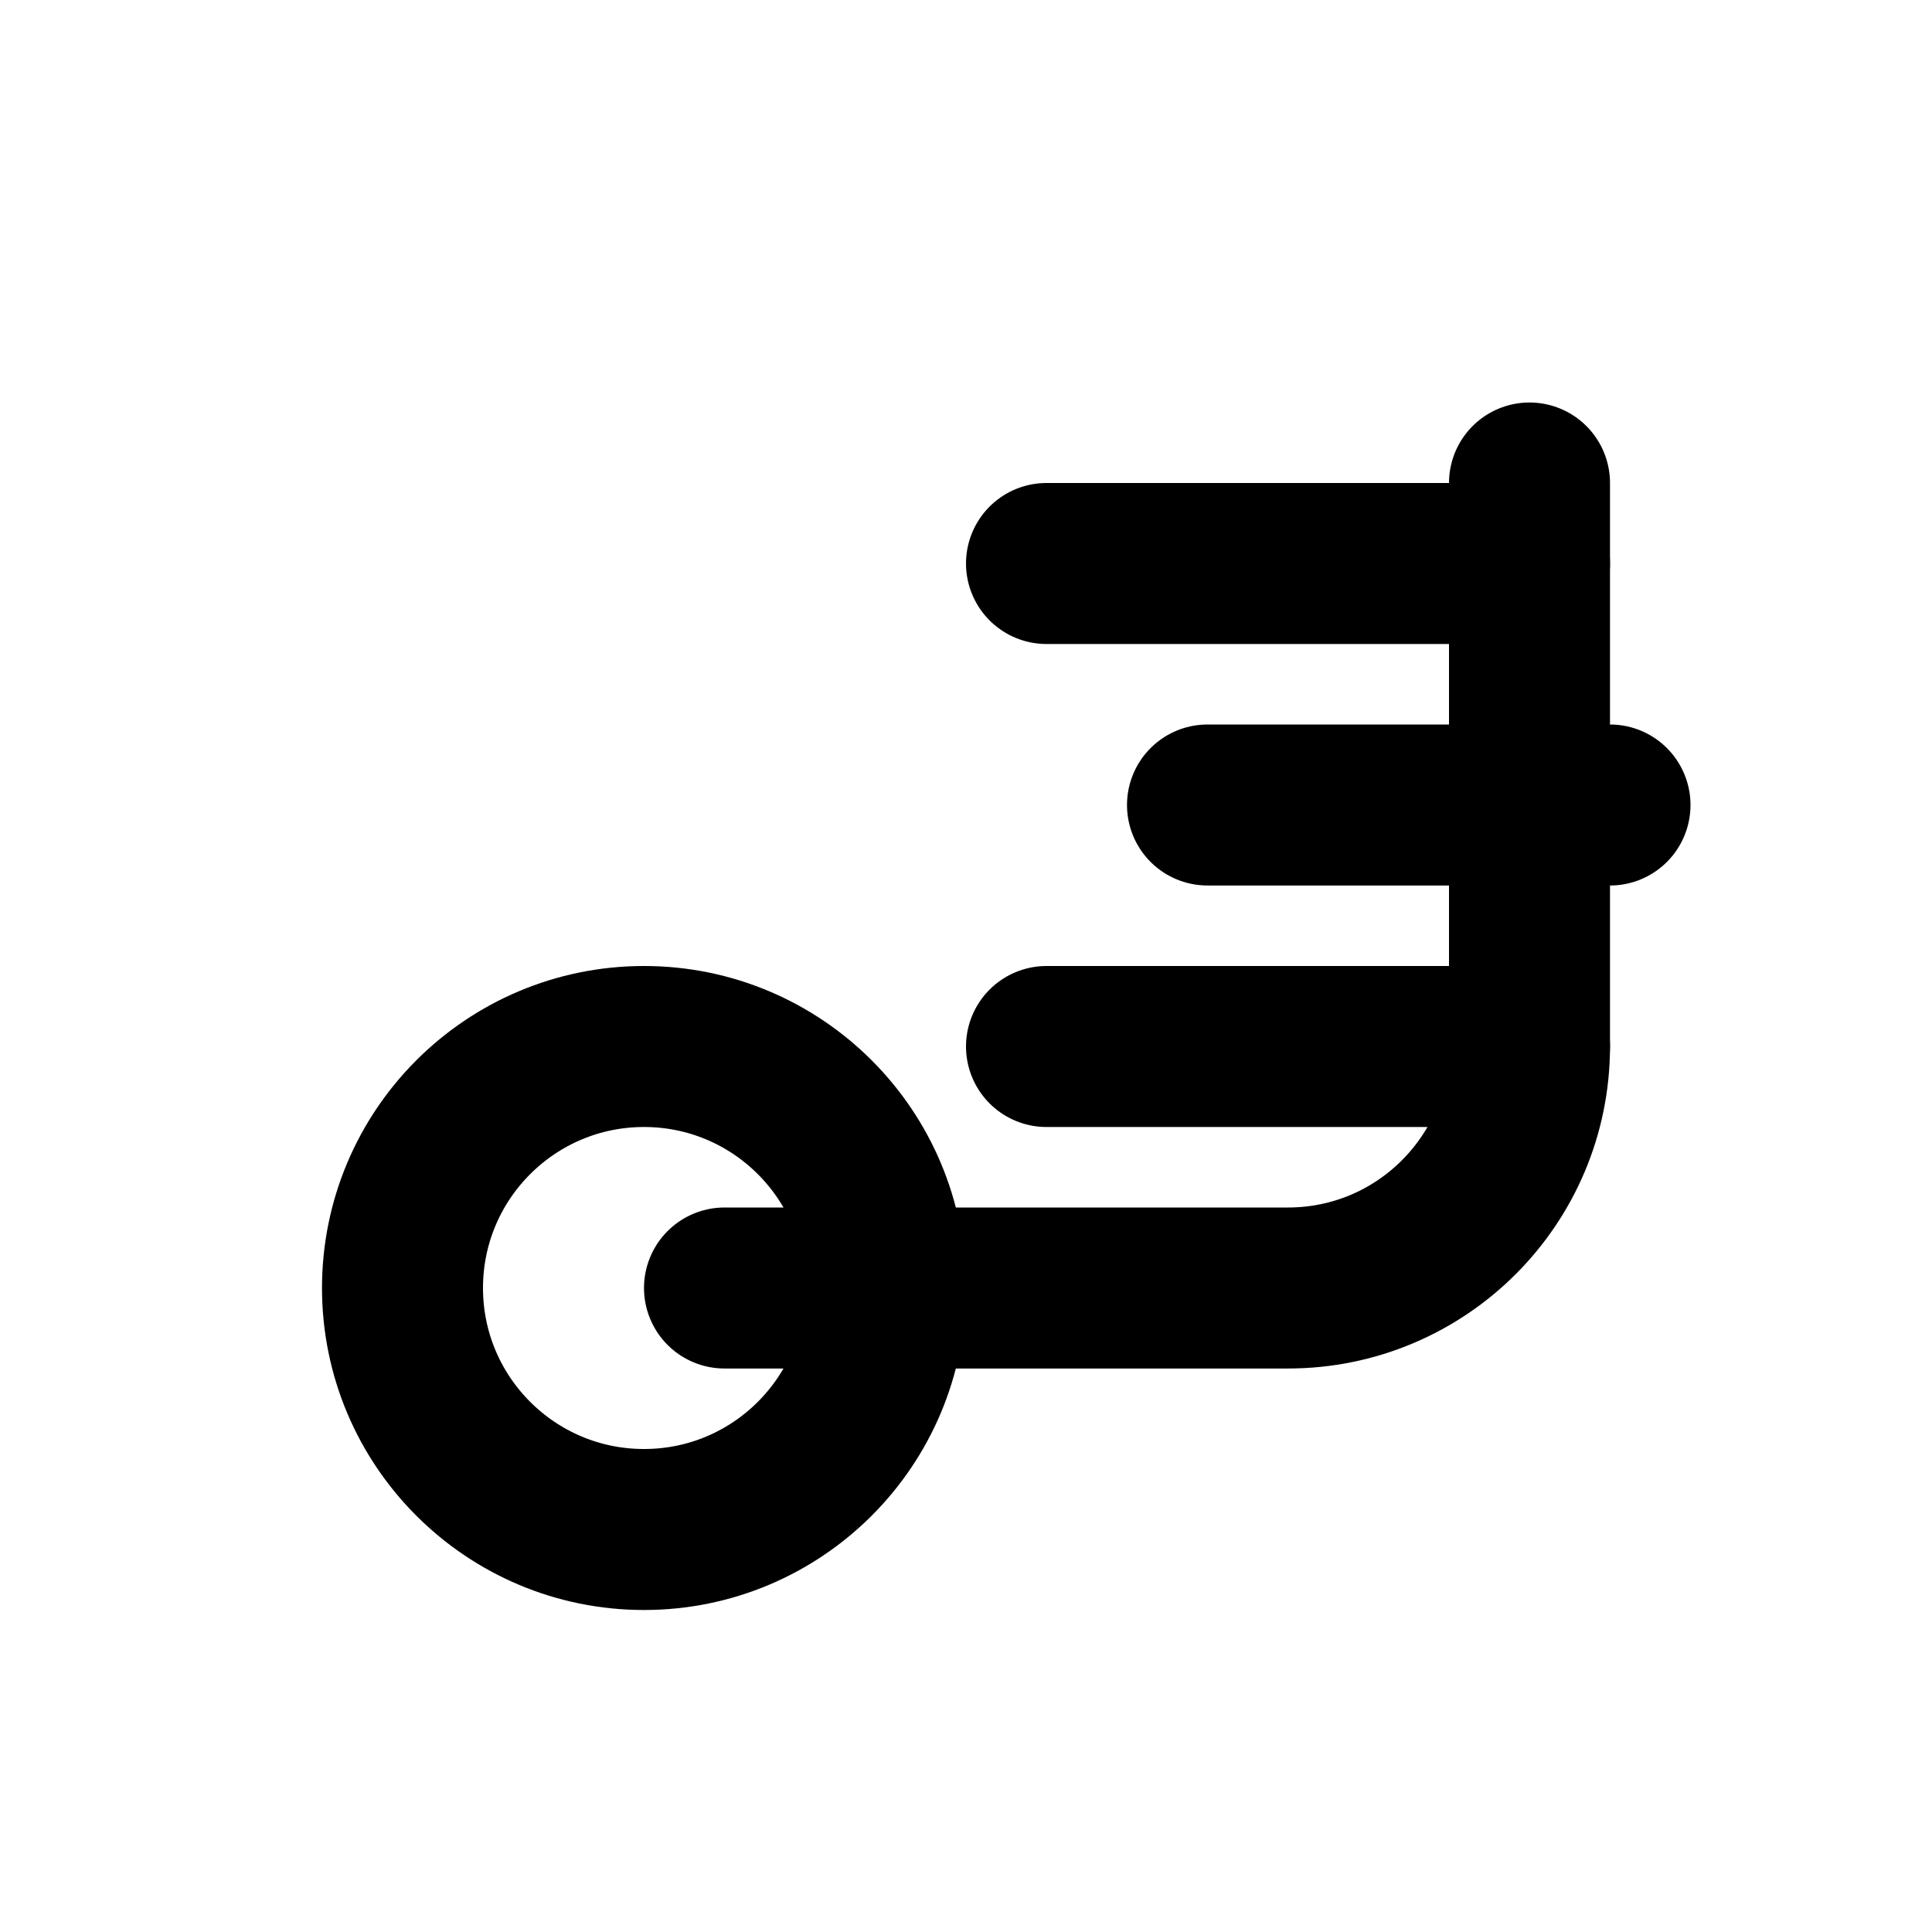
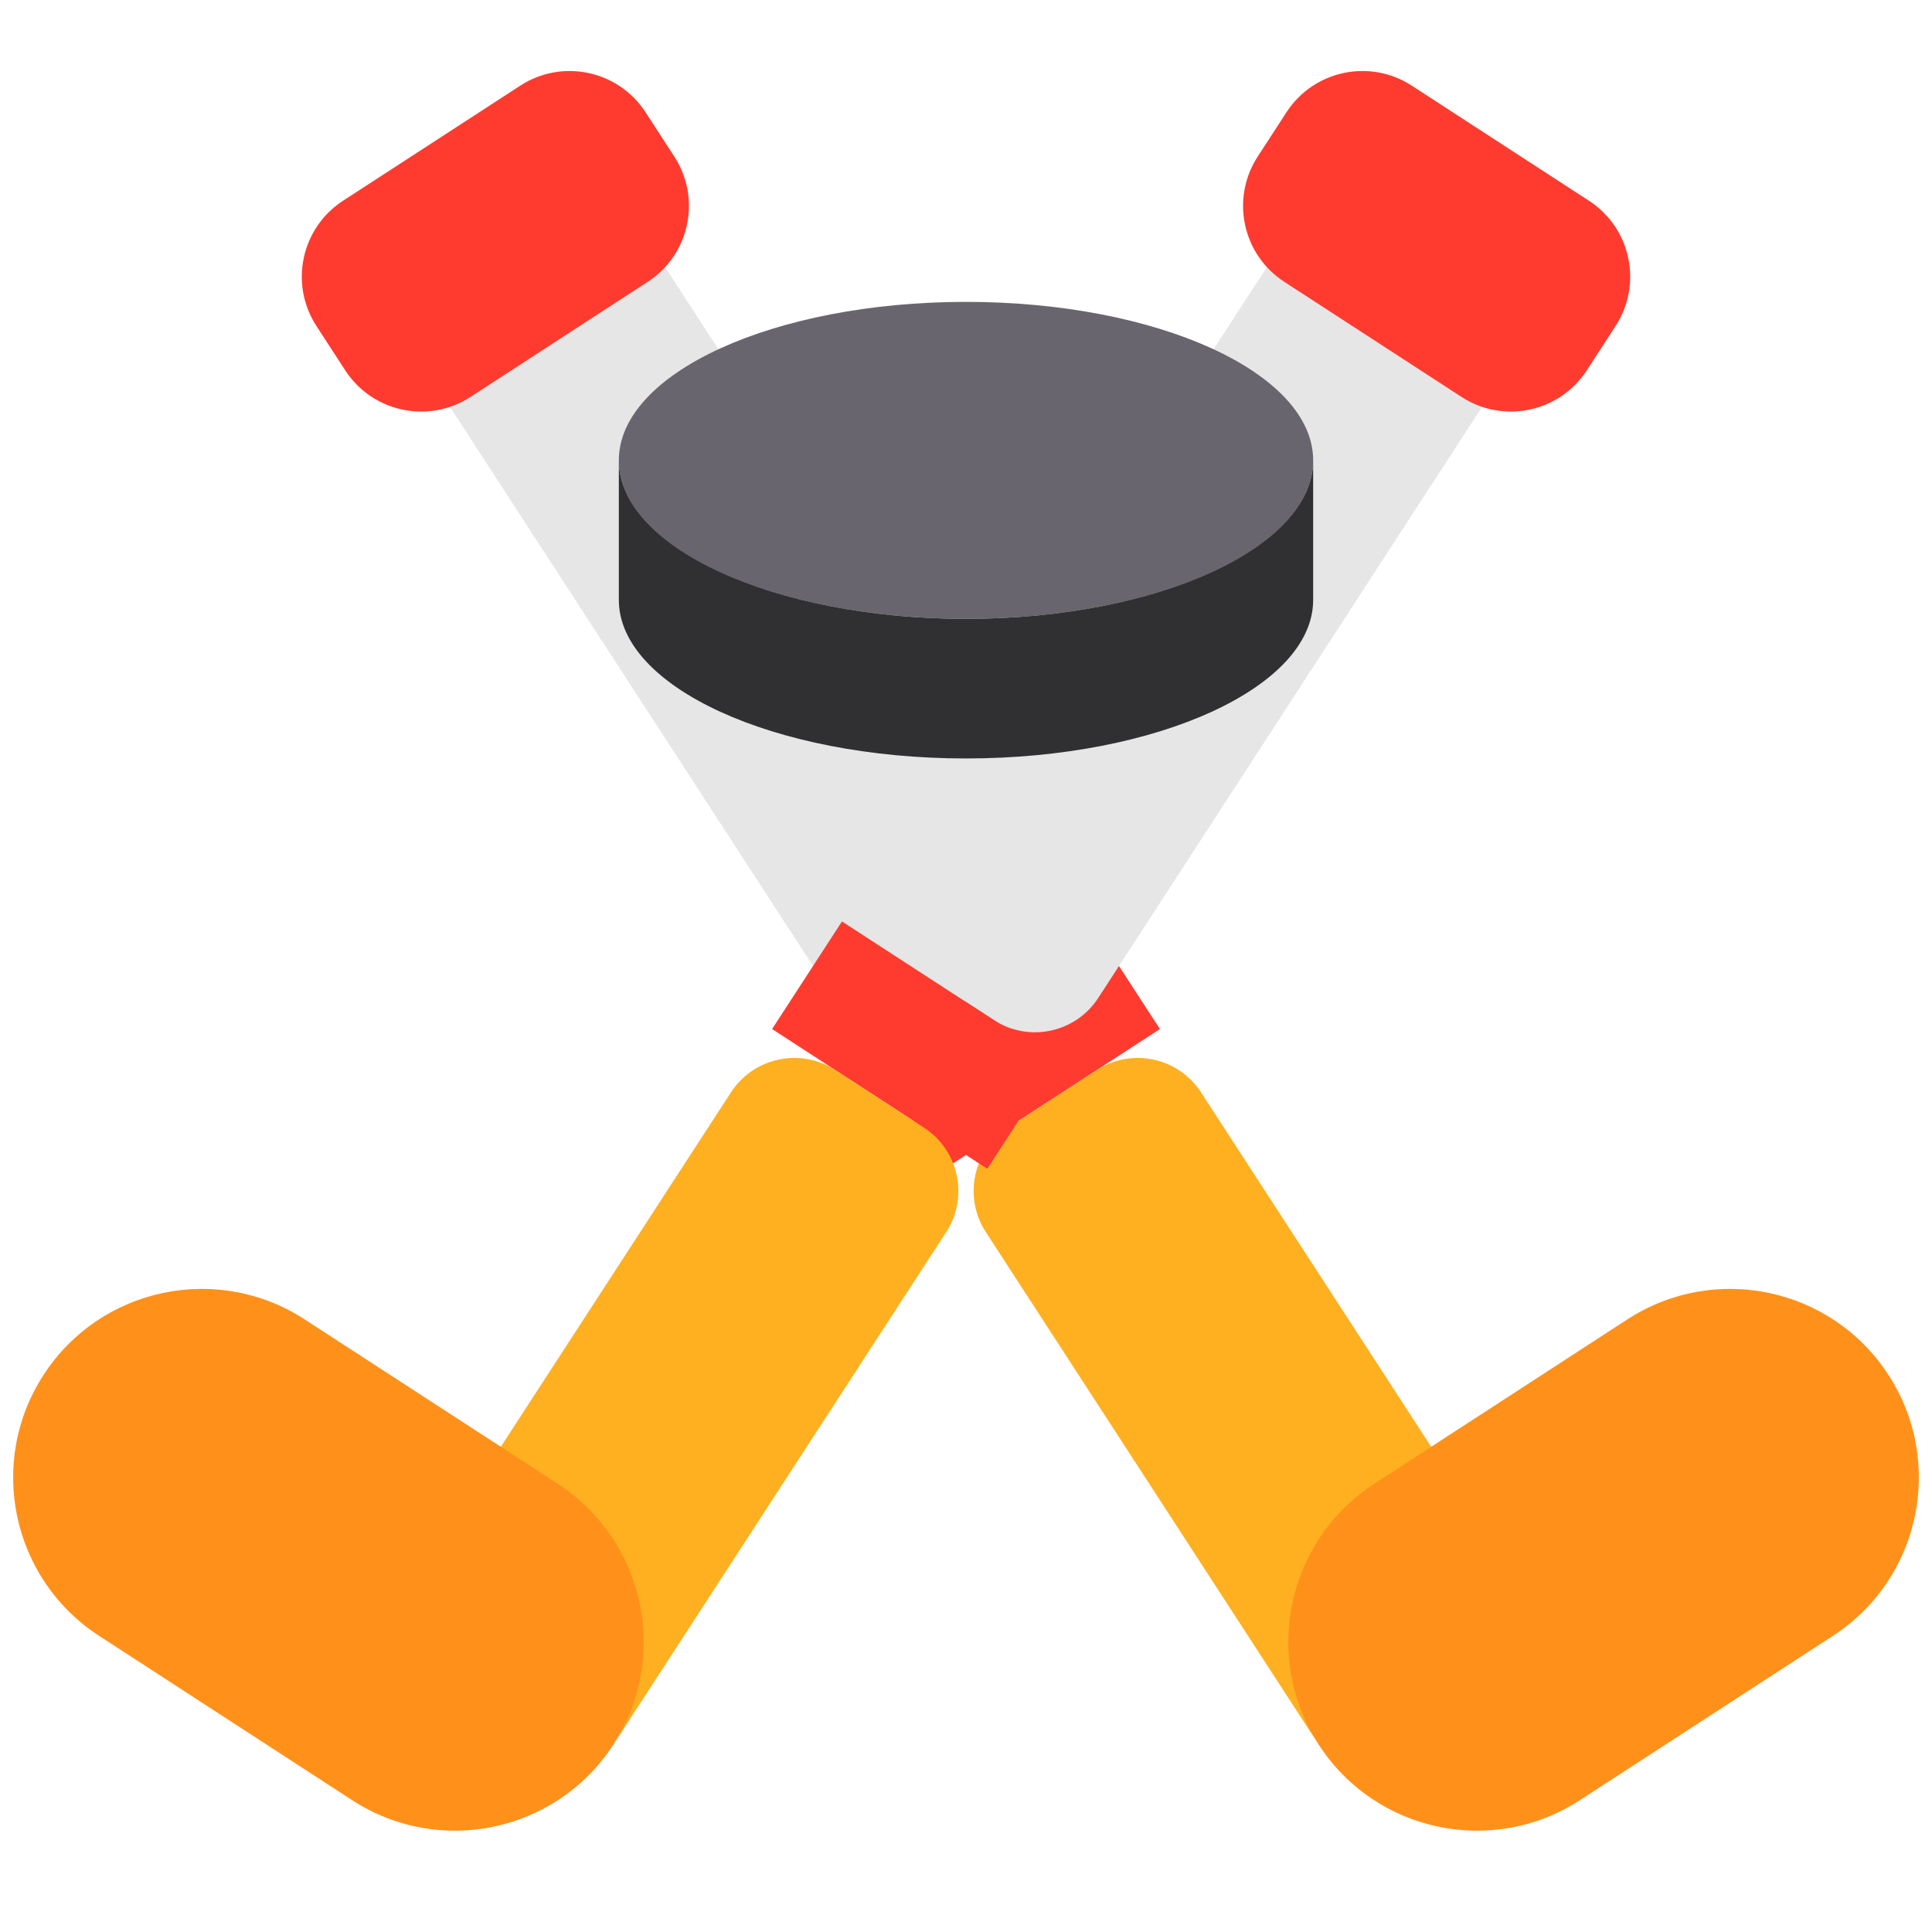
- <svg xmlns="http://www.w3.org/2000/svg" viewBox="0 0 24 24" fill="none" stroke="currentColor" stroke-width="2" stroke-linecap="round" stroke-linejoin="round">
-   <circle cx="8" cy="16" r="3" />
-   <path d="M13 7h6" />
-   <path d="M15 10h5" />
-   <path d="M13 13h6" />
-   <path d="M9 16h7a3 3 0 0 0 3-3V6" />
+ <svg xmlns="http://www.w3.org/2000/svg" viewBox="0 0 512 512" role="img" aria-label="Hockey sticks and puck icon">
+   <g transform="translate(256 256)">
+     <g transform="rotate(-33)">
+       <rect x="-34" y="-222" width="68" height="230" rx="20" fill="#e6e6e6" />
+       <rect x="-34" y="8" width="68" height="34" fill="#ff3b30" />
+       <rect x="-34" y="42" width="68" height="198" rx="20" fill="#ffb020" />
+       <rect x="-34" y="174" width="180" height="100" rx="50" fill="#ff911a" />
+       <rect x="-52" y="-260" width="104" height="62" rx="24" fill="#ff3b30" />
+     </g>
+     <g transform="rotate(33)">
+       <rect x="-34" y="-222" width="68" height="230" rx="20" fill="#e6e6e6" />
+       <rect x="-34" y="8" width="68" height="34" fill="#ff3b30" />
+       <rect x="-34" y="42" width="68" height="198" rx="20" fill="#ffb020" />
+       <rect x="-146" y="174" width="180" height="100" rx="50" fill="#ff911a" />
+       <rect x="-52" y="-260" width="104" height="62" rx="24" fill="#ff3b30" />
+     </g>
+   </g>
+   <ellipse cx="256" cy="122" rx="92" ry="42" fill="#69656e" />
+   <path d="M164 122v37c0 23 41 42 92 42s92-19 92-42v-37c0 23-41 42-92 42s-92-19-92-42z" fill="#303033" />
</svg>
